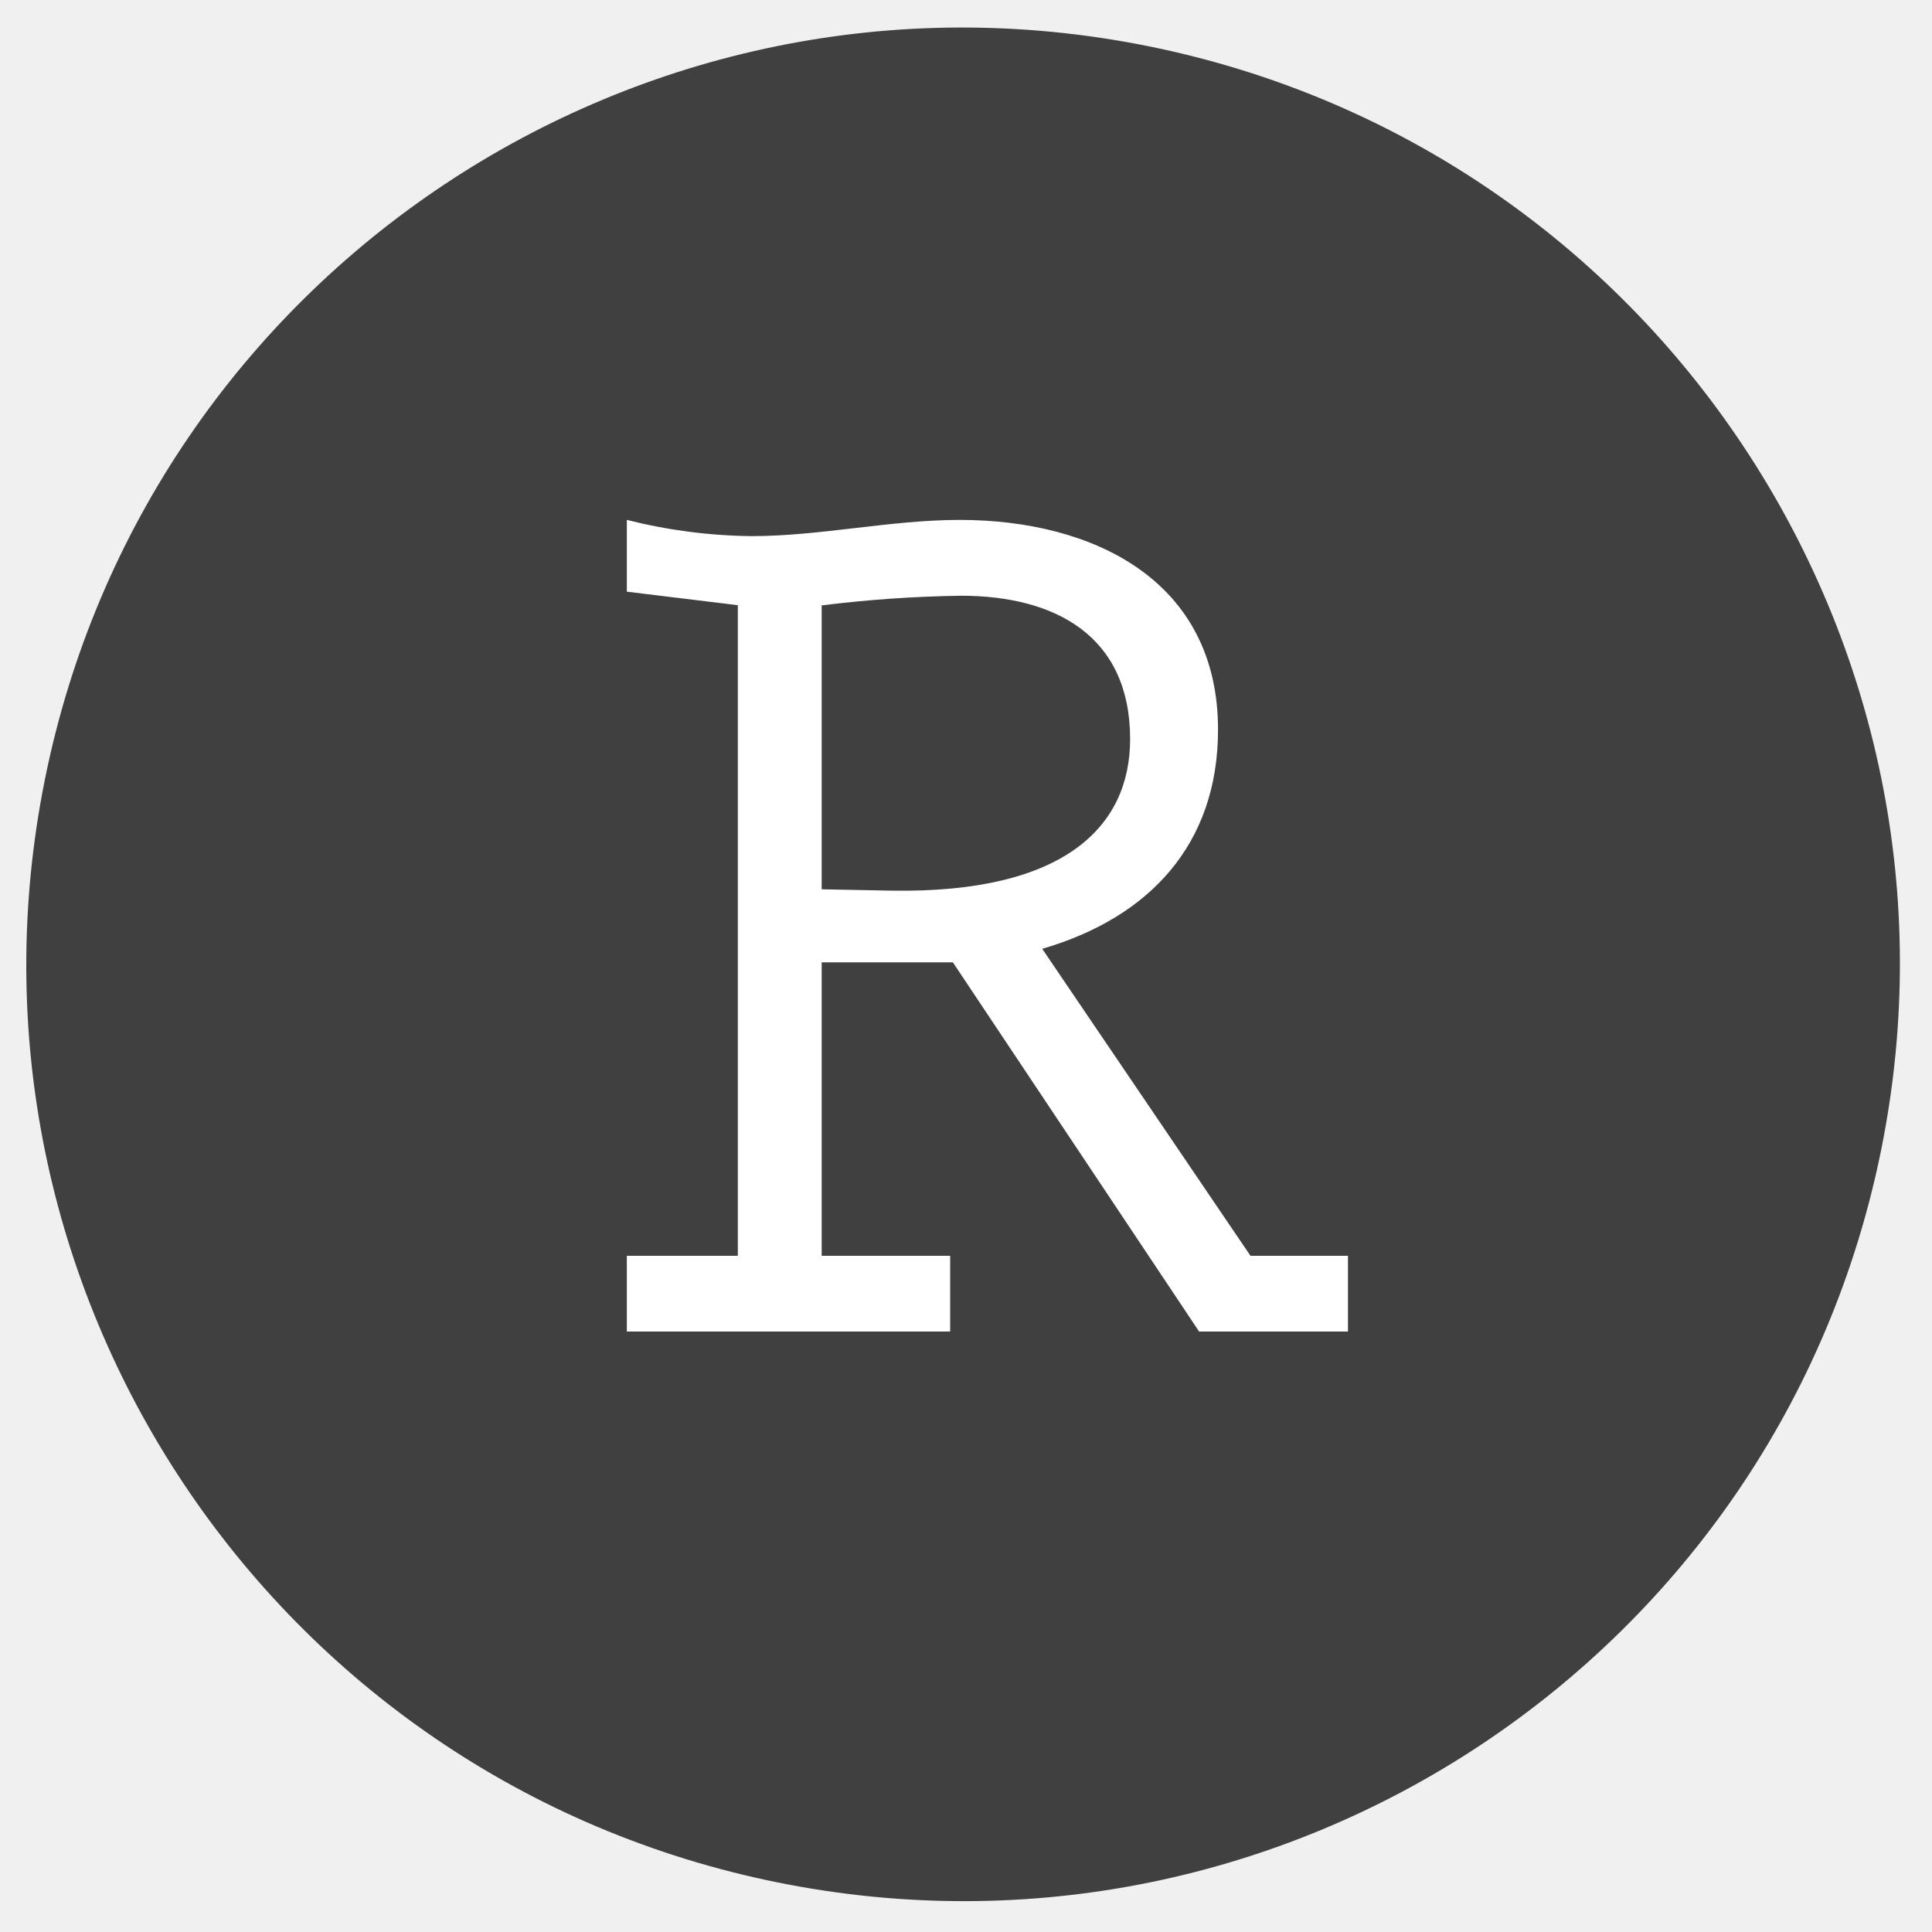
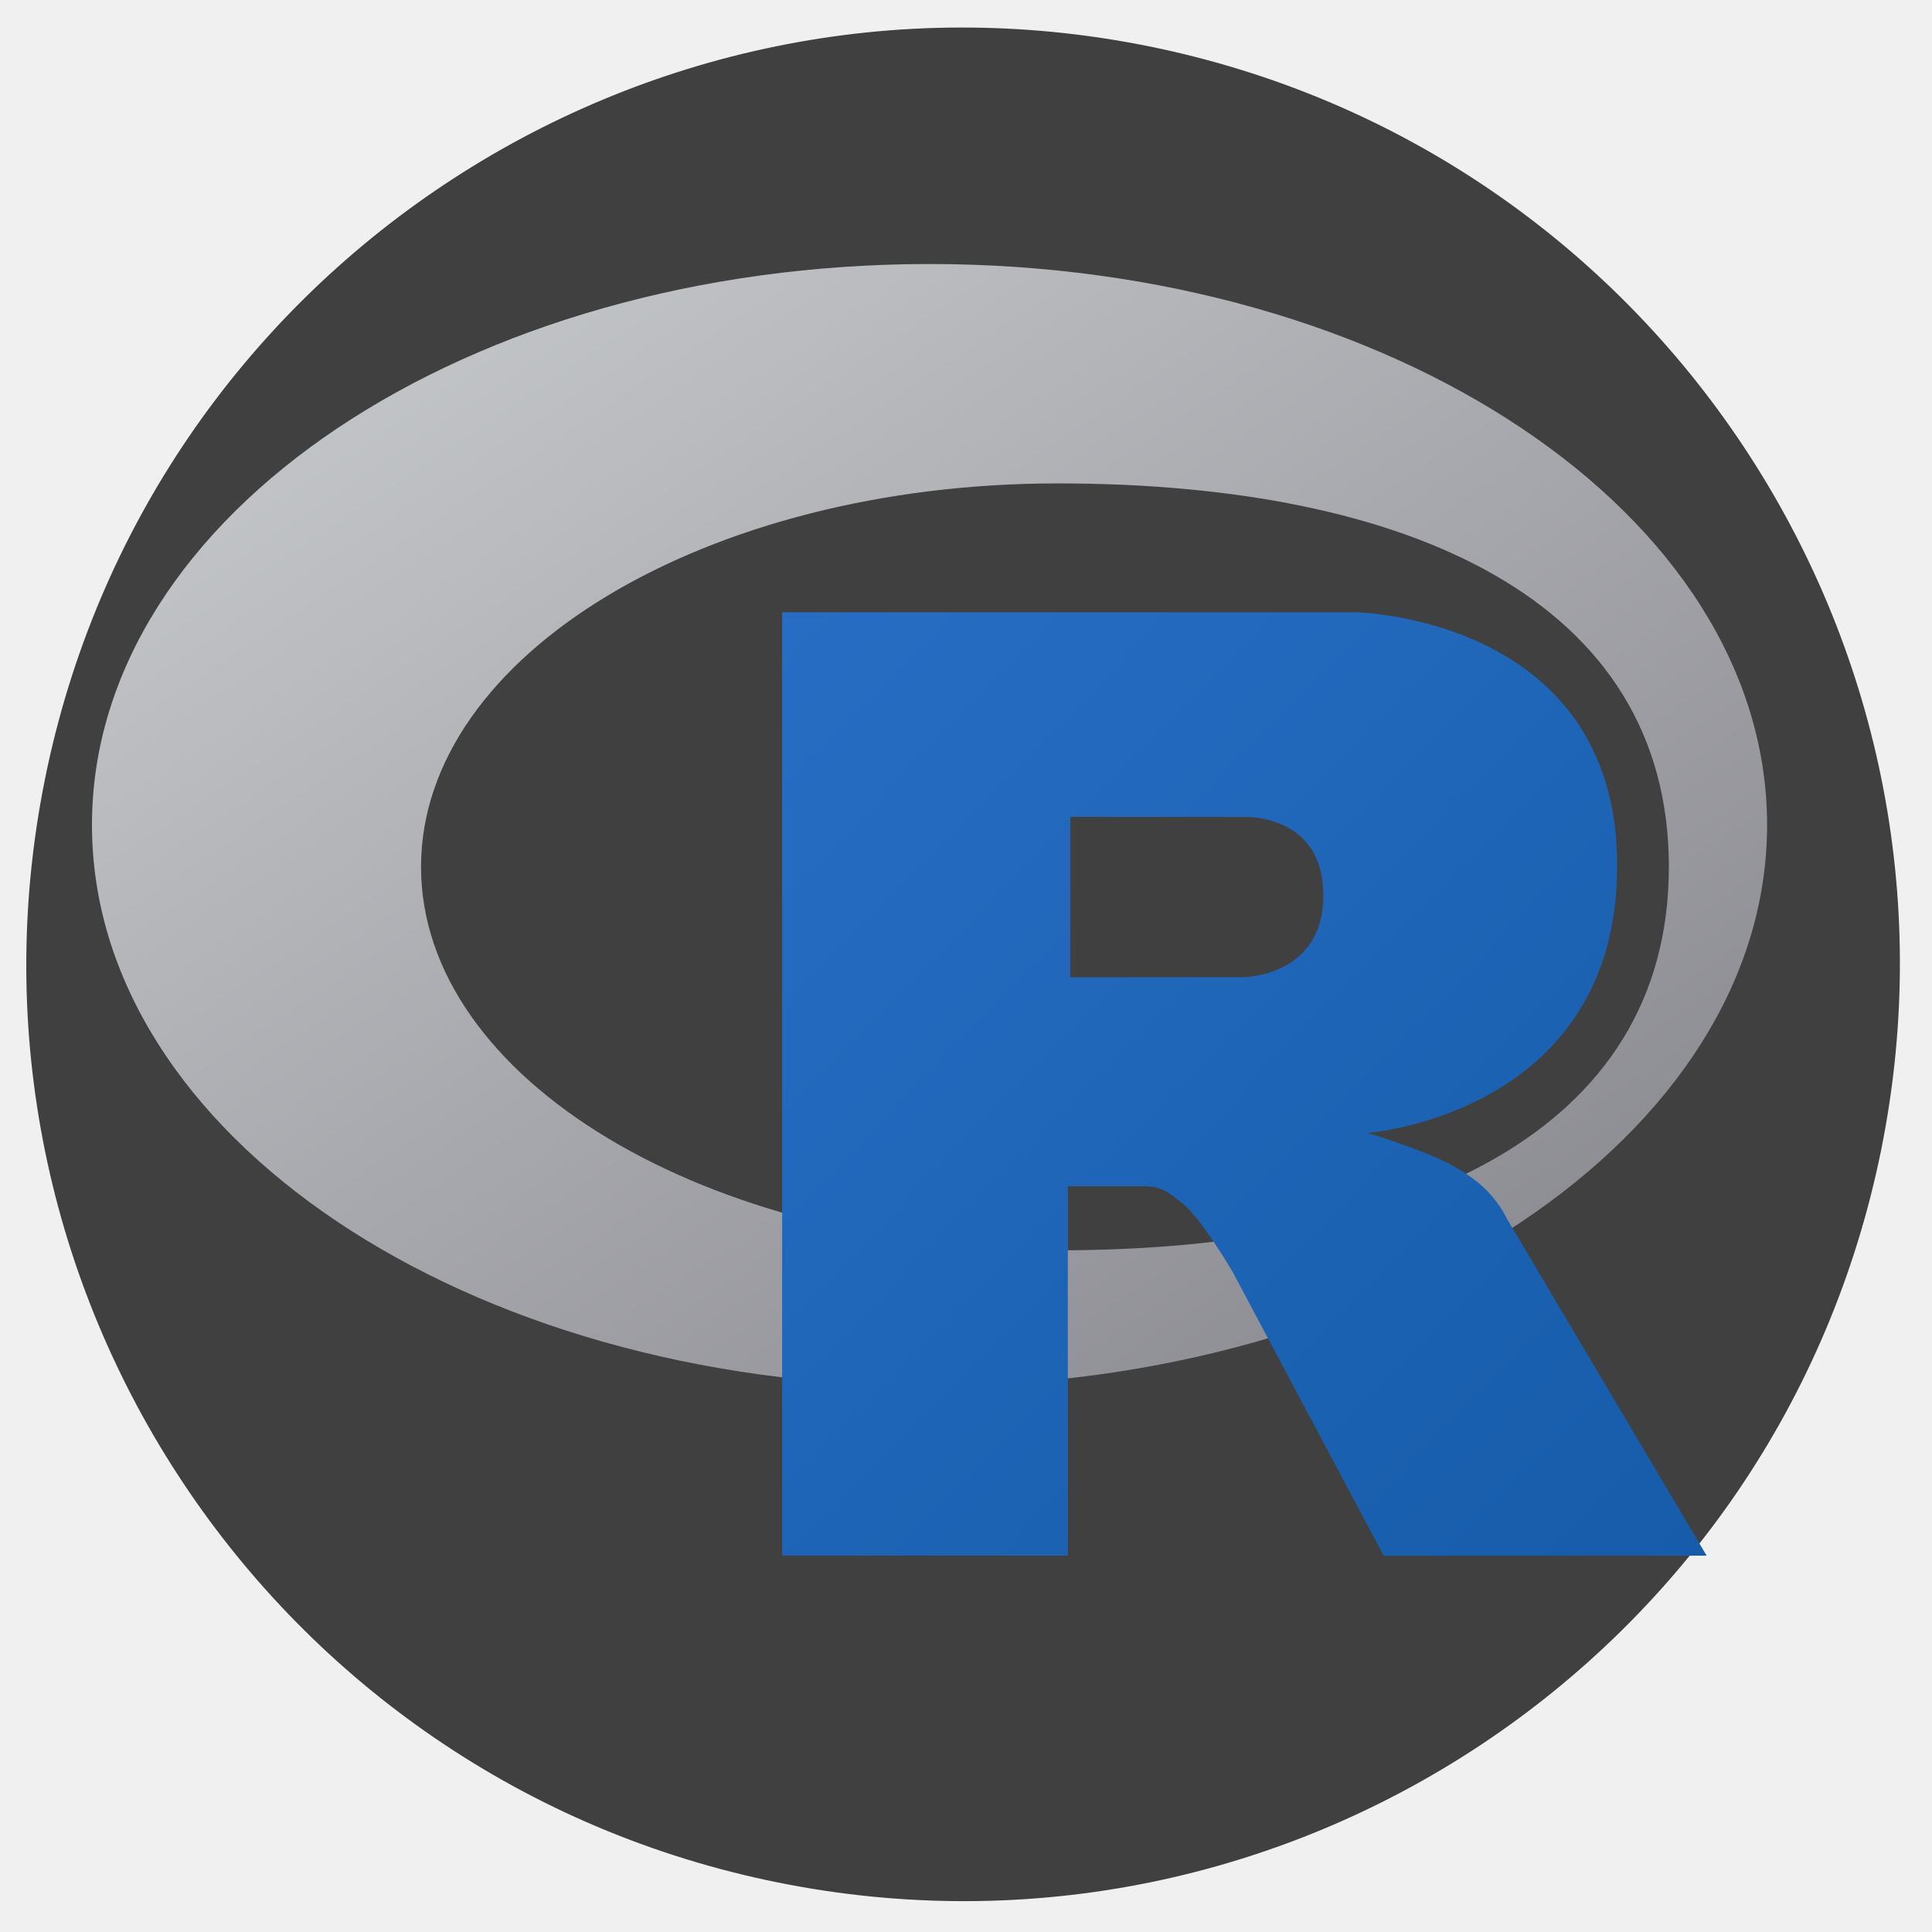
<svg xmlns="http://www.w3.org/2000/svg" id="Layer_1" data-name="Layer 1" viewBox="0 0 200 200">
  <defs>
    <style>.cls-1{fill:#404041;}.cls-2{fill:#fff;}</style>
+     <linearGradient id="gradientFill-1" x1="0" x2="1" y1="0" y2="1" gradientUnits="objectBoundingBox" spreadMethod="pad">
+       <stop offset="0" stop-color="rgb(203,206,208)" stop-opacity="1" />
+       <stop offset="1" stop-color="rgb(132,131,139)" stop-opacity="1" />
+     </linearGradient>
+     <linearGradient id="gradientFill-2" x1="0" x2="1" y1="0" y2="1" gradientUnits="objectBoundingBox" spreadMethod="pad">
+       <stop offset="0" stop-color="rgb(39,109,195)" stop-opacity="1" />
+       <stop offset="1" stop-color="rgb(22,92,170)" stop-opacity="1" />
+     </linearGradient>
  </defs>
  <circle class="cls-1" cx="99.7" cy="99.83" r="96.96" transform="translate(-17.84 177.87) rotate(-78.62)" />
-   <path class="cls-2" d="M129.45,130h10.09v7.84H124.13L98.64,99.62H85.06V130h13.3v7.84H64.89V130H76.38V62.65l-11.49-1.4V53.82A55.07,55.07,0,0,0,77.78,55.5c7.14,0,14.42-1.68,21.56-1.68,13.87,0,26.75,6.3,26.75,21.71,0,11.9-7.14,19.47-18.2,22.69ZM85.06,92.06l7.28.14c17.79.28,24.65-6.59,24.65-15.69,0-10.64-7.7-14.84-17.51-14.84a131.35,131.35,0,0,0-14.42,1Z" />
+   <path d="M 96.232 143.479 C 48.341 143.479 9.52 117.468 9.52 85.404 C 9.52 53.327 48.341 27.331 96.232 27.331 C 144.107 27.331 182.928 53.327 182.928 85.404 C 182.928 117.468 144.107 143.479 96.232 143.479 Z M 109.495 50.042 C 73.1 50.042 43.586 67.81 43.586 89.737 C 43.586 111.666 73.1 129.432 109.495 129.432 C 145.891 129.432 172.76 117.28 172.76 89.737 C 172.76 62.194 145.891 50.042 109.495 50.042 Z" fill="url(#gradientFill-1)" fill-rule="evenodd" style="stroke-width: 1;" />
+   <path d="M 141.573 117.28 C 141.573 117.28 146.813 118.859 149.863 120.392 C 150.926 120.94 152.756 122.004 154.07 123.411 C 155.368 124.772 155.995 126.164 155.995 126.164 L 176.671 161.042 L 143.247 161.057 L 127.621 131.701 C 127.621 131.701 124.416 126.195 122.445 124.615 C 120.802 123.27 120.098 122.801 118.472 122.801 C 117.345 122.801 110.543 122.801 110.543 122.801 L 110.543 161.042 L 80.967 161.042 L 80.967 63.383 L 140.369 63.383 C 140.369 63.383 167.411 63.883 167.411 89.612 C 167.411 115.356 141.573 117.28 141.573 117.28 Z M 128.701 84.575 L 110.793 84.56 L 110.793 101.17 L 128.701 101.155 C 128.701 101.155 136.991 101.139 136.991 92.709 C 136.991 84.121 128.701 84.575 128.701 84.575 Z" fill="url(#gradientFill-2)" fill-rule="evenodd" style="stroke-width: 1;" />
</svg>
